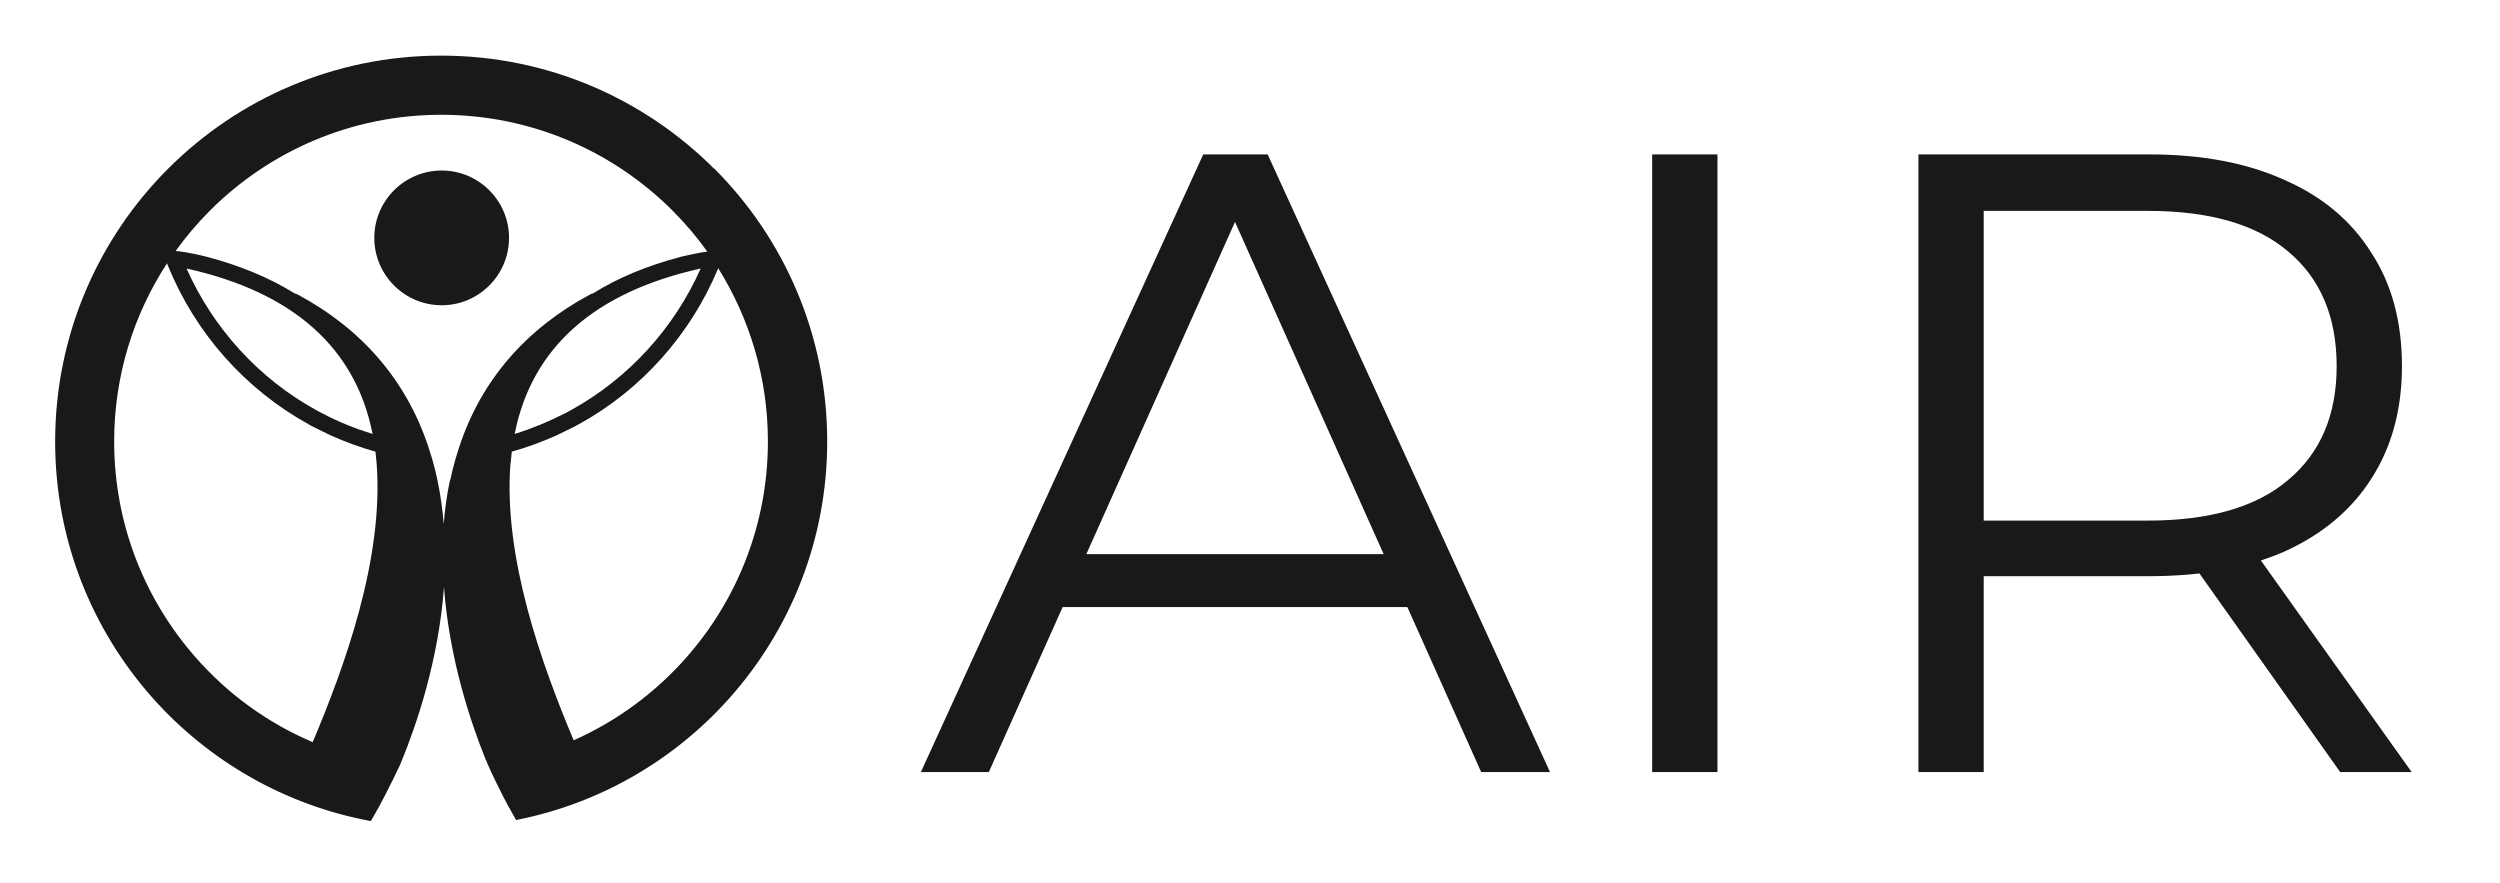
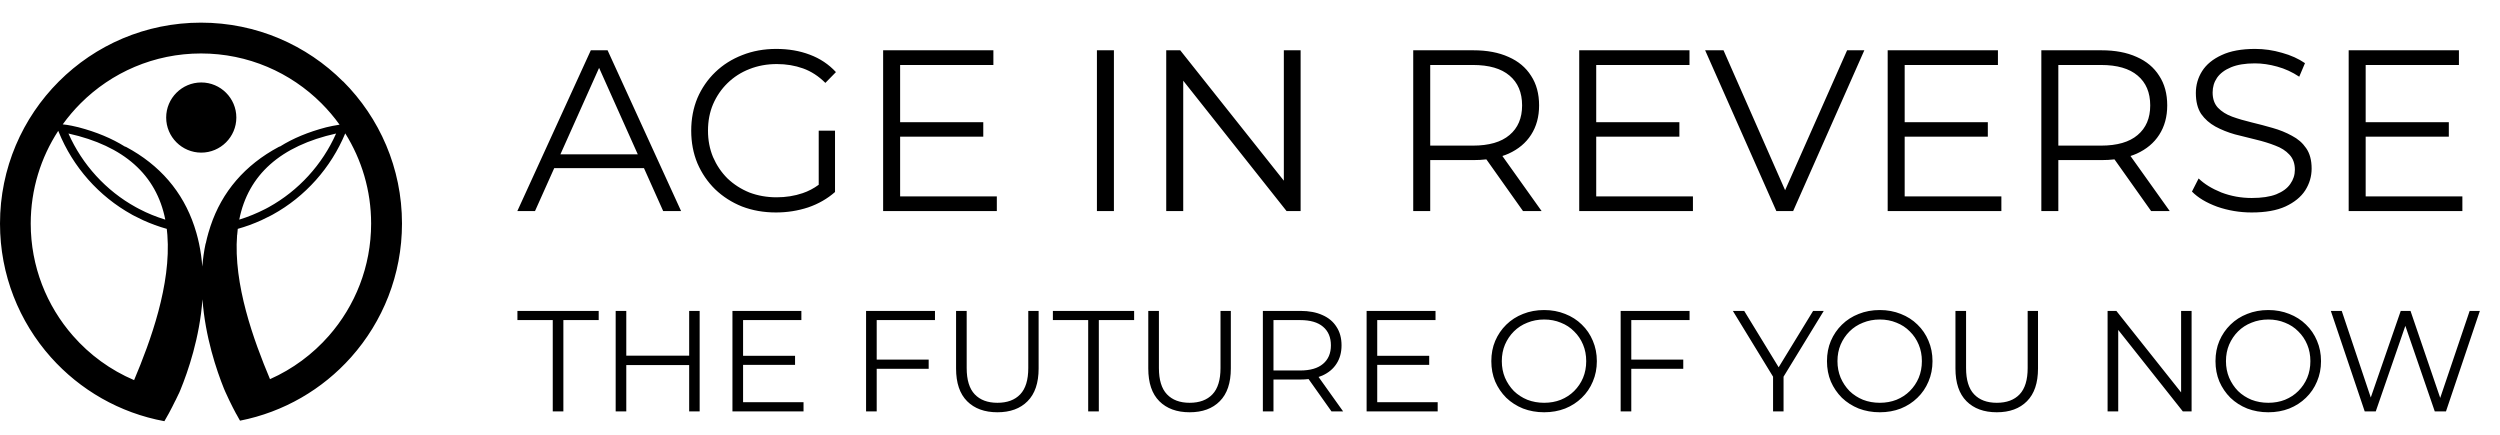
- <svg xmlns="http://www.w3.org/2000/svg" width="68" height="24" viewBox="0 0 68 24" fill="none">
-   <path fill-rule="evenodd" clip-rule="evenodd" d="M11.998 1.513C14.9 1.513 17.523 2.688 19.422 4.587L19.426 4.583C21.325 6.482 22.5 9.109 22.5 12.007C22.5 14.689 21.494 17.133 19.841 18.989C18.349 20.665 16.325 21.855 14.038 22.305C14.014 22.261 13.989 22.217 13.963 22.172C13.924 22.103 13.884 22.032 13.846 21.961H13.842C13.729 21.753 13.604 21.503 13.47 21.229C13.4 21.088 13.333 20.943 13.271 20.798C13.255 20.762 13.239 20.727 13.224 20.688C13.216 20.672 13.208 20.653 13.2 20.633L13.2 20.633C12.812 19.67 12.221 17.935 12.076 15.966C11.931 17.971 11.317 19.741 10.929 20.688C10.929 20.692 10.927 20.695 10.925 20.698C10.923 20.701 10.921 20.704 10.921 20.708C10.902 20.751 10.882 20.798 10.866 20.837C10.855 20.857 10.847 20.876 10.839 20.896C10.835 20.904 10.823 20.923 10.823 20.923C10.772 21.033 10.722 21.142 10.667 21.252H10.663C10.554 21.48 10.442 21.692 10.342 21.881C10.334 21.896 10.326 21.911 10.318 21.925C10.31 21.941 10.302 21.956 10.293 21.971C10.284 21.985 10.275 22 10.267 22.016C10.247 22.052 10.227 22.087 10.208 22.121C10.165 22.197 10.125 22.268 10.087 22.333C7.746 21.902 5.678 20.696 4.159 18.993C2.506 17.137 1.5 14.693 1.5 12.011C1.5 9.109 2.675 6.486 4.574 4.587C6.473 2.688 9.096 1.513 11.998 1.513ZM12.069 14.255C12.1 13.855 12.155 13.452 12.241 13.049H12.249C12.288 12.861 12.335 12.677 12.386 12.496L12.495 12.144C13.094 10.343 14.297 8.949 16.059 8.005C16.078 7.993 16.106 7.982 16.129 7.982C16.799 7.559 17.605 7.226 18.526 6.983C18.537 6.981 18.56 6.975 18.592 6.968C18.721 6.939 18.991 6.877 19.238 6.842C18.952 6.443 18.635 6.071 18.291 5.726C16.681 4.117 14.457 3.122 12.002 3.122C9.547 3.122 7.323 4.117 5.713 5.726C5.373 6.067 5.059 6.435 4.777 6.827C5.079 6.851 5.471 6.947 5.591 6.976C5.603 6.979 5.613 6.982 5.619 6.983C6.54 7.226 7.346 7.563 8.016 7.982C8.039 7.986 8.063 7.993 8.086 8.005C9.848 8.949 11.046 10.343 11.649 12.144L11.759 12.496C11.81 12.677 11.857 12.861 11.896 13.049C11.982 13.452 12.037 13.855 12.069 14.255ZM8.517 11.608C8.47 11.584 8.427 11.561 8.384 11.537H8.388C6.665 10.586 5.31 9.055 4.566 7.222L4.543 7.163C3.634 8.557 3.105 10.221 3.105 12.007C3.105 14.255 3.939 16.306 5.314 17.873C6.183 18.867 7.272 19.662 8.505 20.187C9.367 18.143 10.444 15.198 10.244 12.606C10.236 12.5 10.224 12.391 10.213 12.285C9.793 12.168 9.378 12.015 8.979 11.835L8.517 11.608ZM10.134 11.803C9.672 9.458 7.969 7.946 5.075 7.304C5.796 8.929 7.041 10.296 8.591 11.149C8.607 11.158 8.623 11.167 8.64 11.176C8.676 11.196 8.714 11.217 8.752 11.236L8.775 11.247C9.206 11.475 9.664 11.659 10.134 11.803ZM15.542 11.149C17.092 10.292 18.338 8.929 19.058 7.304C16.164 7.946 14.461 9.458 13.999 11.803C14.465 11.659 14.923 11.47 15.358 11.247C15.36 11.246 15.363 11.244 15.366 11.243C15.371 11.239 15.376 11.236 15.381 11.236C15.436 11.208 15.487 11.181 15.542 11.149ZM13.921 12.285C13.909 12.391 13.897 12.5 13.889 12.606H13.885C13.686 15.179 14.747 18.096 15.604 20.136C16.787 19.611 17.836 18.832 18.678 17.873C20.053 16.306 20.887 14.255 20.887 12.007C20.887 10.276 20.389 8.663 19.536 7.296C18.788 9.094 17.449 10.601 15.749 11.537C15.728 11.549 15.705 11.561 15.683 11.572C15.66 11.584 15.638 11.596 15.616 11.608L15.154 11.835C14.755 12.015 14.34 12.168 13.921 12.285ZM12.014 4.638C13.024 4.638 13.846 5.46 13.846 6.47C13.846 7.48 13.024 8.303 12.014 8.303C11.003 8.303 10.181 7.48 10.181 6.47C10.181 5.46 11.003 4.638 12.014 4.638Z" fill="#191919" />
-   <path d="M25.048 21L32.728 4.2H34.48L42.16 21H40.288L33.232 5.232H33.952L26.896 21H25.048ZM28.072 16.512L28.6 15.072H38.368L38.896 16.512H28.072Z" fill="#191919" />
-   <path d="M44.939 21V4.2H46.715V21H44.939Z" fill="#191919" />
-   <path d="M52.181 21V4.2H58.469C59.893 4.2 61.117 4.432 62.141 4.896C63.165 5.344 63.949 6 64.493 6.864C65.053 7.712 65.333 8.744 65.333 9.96C65.333 11.144 65.053 12.168 64.493 13.032C63.949 13.88 63.165 14.536 62.141 15C61.117 15.448 59.893 15.672 58.469 15.672H53.165L53.957 14.856V21H52.181ZM63.653 21L59.333 14.904H61.253L65.597 21H63.653ZM53.957 15L53.165 14.16H58.421C60.101 14.16 61.373 13.792 62.237 13.056C63.117 12.32 63.557 11.288 63.557 9.96C63.557 8.616 63.117 7.576 62.237 6.84C61.373 6.104 60.101 5.736 58.421 5.736H53.165L53.957 4.896V15Z" fill="#191919" />
+ <svg xmlns="http://www.w3.org/2000/svg" width="138" height="24" viewBox="0 0 138 24" fill="none">
+   <path fill-rule="evenodd" clip-rule="evenodd" d="M11.093 1.25C14.159 1.25 16.931 2.492 18.938 4.498L18.942 4.494C20.949 6.501 22.19 9.277 22.19 12.339C22.19 15.174 21.127 17.756 19.381 19.717C17.804 21.488 15.665 22.746 13.249 23.221C13.223 23.175 13.197 23.128 13.17 23.081C13.128 23.007 13.086 22.933 13.046 22.857H13.042C12.922 22.638 12.79 22.373 12.649 22.084C12.574 21.935 12.504 21.782 12.438 21.628C12.421 21.591 12.405 21.554 12.388 21.512C12.38 21.496 12.372 21.475 12.363 21.455C11.954 20.437 11.329 18.604 11.176 16.523C11.023 18.641 10.373 20.511 9.964 21.512C9.964 21.517 9.961 21.52 9.959 21.523C9.957 21.526 9.955 21.529 9.955 21.533C9.935 21.579 9.914 21.628 9.897 21.67C9.885 21.69 9.877 21.711 9.868 21.732L9.868 21.732C9.864 21.74 9.852 21.761 9.852 21.761C9.798 21.877 9.744 21.992 9.686 22.108H9.682C9.567 22.35 9.449 22.573 9.343 22.773L9.318 22.82C9.31 22.837 9.3 22.852 9.291 22.868C9.282 22.883 9.273 22.899 9.264 22.915L9.201 23.027C9.156 23.107 9.114 23.182 9.074 23.25C6.6 22.795 4.415 21.521 2.809 19.721C1.063 17.76 0 15.178 0 12.343C0 9.277 1.241 6.505 3.248 4.498C5.255 2.492 8.027 1.25 11.093 1.25ZM11.168 14.714C11.201 14.292 11.259 13.866 11.35 13.44H11.358C11.399 13.241 11.449 13.047 11.503 12.857L11.619 12.484C12.252 10.581 13.522 9.108 15.384 8.111C15.405 8.098 15.434 8.086 15.458 8.086C16.166 7.639 17.018 7.287 17.991 7.031C18.003 7.028 18.027 7.023 18.061 7.015C18.197 6.984 18.482 6.918 18.744 6.882C18.442 6.46 18.107 6.067 17.742 5.702C16.042 4.002 13.692 2.951 11.097 2.951C8.503 2.951 6.153 4.002 4.452 5.702C4.092 6.062 3.761 6.451 3.463 6.865C3.782 6.891 4.196 6.992 4.323 7.023L4.323 7.023L4.353 7.031C5.325 7.287 6.178 7.643 6.885 8.086C6.91 8.09 6.935 8.098 6.96 8.111C8.822 9.108 10.088 10.581 10.725 12.484L10.841 12.857C10.895 13.047 10.944 13.241 10.986 13.44C11.077 13.866 11.134 14.292 11.168 14.714ZM7.274 11.843L7.274 11.843H7.278C5.458 10.837 4.026 9.22 3.24 7.283L3.215 7.221C2.255 8.694 1.696 10.453 1.696 12.339C1.696 14.714 2.578 16.883 4.03 18.538C4.949 19.588 6.099 20.428 7.402 20.983C8.313 18.823 9.45 15.711 9.239 12.972C9.231 12.861 9.219 12.745 9.206 12.633C8.764 12.509 8.325 12.348 7.903 12.157L7.415 11.917C7.365 11.892 7.32 11.868 7.274 11.843ZM9.124 12.124C8.635 9.646 6.835 8.049 3.778 7.37C4.539 9.087 5.855 10.531 7.493 11.433C7.51 11.442 7.527 11.451 7.544 11.461L7.545 11.461L7.545 11.461L7.545 11.461C7.583 11.482 7.623 11.504 7.663 11.524L7.688 11.537C8.143 11.777 8.627 11.971 9.124 12.124ZM14.838 11.433C16.476 10.527 17.792 9.087 18.553 7.37C15.496 8.049 13.696 9.646 13.207 12.124C13.7 11.971 14.184 11.772 14.643 11.537L14.647 11.534L14.652 11.531C14.657 11.528 14.662 11.524 14.668 11.524C14.726 11.495 14.78 11.466 14.838 11.433ZM13.125 12.633C13.112 12.745 13.1 12.861 13.092 12.972H13.088C12.876 15.691 13.998 18.773 14.904 20.929C16.154 20.375 17.262 19.551 18.152 18.538C19.604 16.883 20.486 14.714 20.486 12.339C20.486 10.511 19.96 8.806 19.058 7.362C18.268 9.261 16.853 10.854 15.057 11.843C15.034 11.855 15.01 11.868 14.987 11.88C14.963 11.892 14.939 11.905 14.916 11.917L14.428 12.157C14.006 12.348 13.567 12.509 13.125 12.633ZM11.109 4.552C12.177 4.552 13.046 5.421 13.046 6.489C13.046 7.556 12.177 8.425 11.109 8.425C10.042 8.425 9.173 7.556 9.173 6.489C9.173 5.421 10.042 4.552 11.109 4.552ZM28.556 11.652L32.613 2.776H33.539L37.597 11.652H36.608L35.547 9.281H30.593L29.532 11.652H28.556ZM33.07 3.746L35.206 8.52H30.934L33.07 3.746ZM42.834 11.728C42.158 11.728 41.532 11.618 40.957 11.398C40.391 11.17 39.897 10.853 39.474 10.447C39.06 10.041 38.734 9.564 38.497 9.014C38.269 8.465 38.155 7.865 38.155 7.214C38.155 6.563 38.269 5.963 38.497 5.413C38.734 4.864 39.064 4.386 39.486 3.98C39.909 3.574 40.404 3.262 40.97 3.042C41.545 2.814 42.17 2.7 42.847 2.7C43.523 2.7 44.14 2.805 44.698 3.017C45.264 3.228 45.746 3.549 46.144 3.98L45.56 4.576C45.188 4.204 44.778 3.938 44.33 3.777C43.882 3.617 43.4 3.536 42.885 3.536C42.335 3.536 41.828 3.629 41.363 3.815C40.907 3.993 40.505 4.251 40.158 4.589C39.82 4.919 39.554 5.307 39.36 5.755C39.174 6.195 39.081 6.681 39.081 7.214C39.081 7.738 39.174 8.224 39.36 8.672C39.554 9.12 39.82 9.513 40.158 9.851C40.505 10.181 40.907 10.439 41.363 10.625C41.828 10.802 42.331 10.891 42.872 10.891C43.379 10.891 43.857 10.815 44.305 10.663C44.619 10.558 44.915 10.403 45.193 10.199V7.214H46.093V10.599C45.67 10.971 45.176 11.255 44.609 11.449C44.043 11.635 43.451 11.728 42.834 11.728ZM49.687 10.84V7.543H54.277V6.745H49.687V3.587H54.835V2.776H48.749V11.652H55.025V10.84H49.687ZM60.55 2.776H61.488V11.652H60.55V2.776ZM64.376 2.776H65.149L70.868 9.974V2.776H71.794V11.652H71.02L65.314 4.454V11.652H64.376V2.776ZM78.01 2.776H81.332C82.084 2.776 82.731 2.898 83.272 3.143C83.813 3.38 84.227 3.727 84.515 4.183C84.81 4.631 84.958 5.176 84.958 5.819C84.958 6.444 84.81 6.985 84.515 7.442C84.227 7.89 83.813 8.237 83.272 8.482C83.162 8.53 83.049 8.573 82.931 8.611L85.098 11.652H84.071L82.048 8.797C81.821 8.824 81.582 8.837 81.332 8.837H78.948V11.652H78.01V2.776ZM81.306 8.038H78.948V3.587H81.306C82.194 3.587 82.866 3.782 83.323 4.17C83.788 4.559 84.02 5.109 84.02 5.819C84.02 6.521 83.788 7.066 83.323 7.455C82.866 7.843 82.194 8.038 81.306 8.038ZM88.111 10.84V7.543H92.702V6.745H88.111V3.587H93.26V2.776H87.173V11.652H93.45V10.84H88.111ZM94.124 2.776H95.138L98.538 10.5L101.96 2.776H102.911L98.981 11.652H98.055L94.124 2.776ZM105.138 10.84V7.543H109.728V6.745H105.138V3.587H110.286V2.776H104.2V11.652H110.476V10.84H105.138ZM112.682 2.776H116.004C116.757 2.776 117.403 2.898 117.944 3.143C118.485 3.38 118.9 3.727 119.187 4.183C119.483 4.631 119.631 5.176 119.631 5.819C119.631 6.444 119.483 6.985 119.187 7.442C118.9 7.89 118.485 8.237 117.944 8.482C117.835 8.53 117.721 8.573 117.603 8.611L119.77 11.652H118.743L116.72 8.797C116.493 8.824 116.255 8.837 116.004 8.837H113.62V11.652H112.682V2.776ZM115.979 8.038H113.62V3.587H115.979C116.866 3.587 117.539 3.782 117.995 4.17C118.46 4.559 118.692 5.109 118.692 5.819C118.692 6.521 118.46 7.066 117.995 7.455C117.539 7.843 116.866 8.038 115.979 8.038ZM124.293 11.728C123.633 11.728 122.999 11.622 122.391 11.411C121.79 11.191 121.326 10.912 120.996 10.574L121.364 9.851C121.676 10.155 122.095 10.413 122.619 10.625C123.152 10.828 123.709 10.929 124.293 10.929C124.851 10.929 125.303 10.861 125.649 10.726C126.005 10.582 126.262 10.392 126.423 10.155C126.592 9.919 126.677 9.657 126.677 9.369C126.677 9.023 126.575 8.744 126.372 8.532C126.178 8.321 125.92 8.156 125.599 8.038C125.278 7.911 124.923 7.801 124.534 7.708C124.145 7.615 123.756 7.518 123.367 7.417C122.978 7.307 122.619 7.163 122.289 6.985C121.968 6.808 121.706 6.575 121.503 6.288C121.309 5.992 121.211 5.608 121.211 5.134C121.211 4.695 121.326 4.293 121.554 3.93C121.79 3.558 122.15 3.262 122.632 3.042C123.113 2.814 123.731 2.7 124.483 2.7C124.982 2.7 125.476 2.771 125.967 2.915C126.457 3.05 126.879 3.241 127.235 3.486L126.918 4.234C126.537 3.98 126.131 3.794 125.7 3.676C125.278 3.558 124.868 3.498 124.47 3.498C123.938 3.498 123.498 3.57 123.152 3.714C122.805 3.858 122.547 4.052 122.378 4.297C122.217 4.534 122.137 4.804 122.137 5.109C122.137 5.455 122.234 5.734 122.429 5.946C122.632 6.157 122.894 6.322 123.215 6.44C123.545 6.559 123.904 6.664 124.293 6.757C124.682 6.85 125.066 6.952 125.447 7.062C125.835 7.171 126.191 7.315 126.512 7.493C126.841 7.662 127.103 7.89 127.298 8.177C127.501 8.465 127.602 8.841 127.602 9.306C127.602 9.737 127.484 10.139 127.247 10.511C127.011 10.874 126.647 11.17 126.157 11.398C125.675 11.618 125.054 11.728 124.293 11.728ZM130.585 10.84V7.543H135.175V6.745H130.585V3.587H135.733V2.776H129.647V11.652H135.923V10.84H130.585ZM30.512 17.669V22.709H31.098V17.669H33.048V17.162H28.562V17.669H30.512ZM38.621 17.162H38.042V19.634H34.571V17.162H33.985V22.709H34.571V20.15H38.042V22.709H38.621V17.162ZM41.018 20.142V22.202H44.355V22.709H40.431V17.162H44.236V17.669H41.018V19.642H43.887V20.142H41.018ZM48.394 20.356V22.709H47.807V17.162H51.611V17.669H48.394V19.849H51.263V20.356H48.394ZM53.385 22.147C53.792 22.554 54.349 22.757 55.057 22.757C55.765 22.757 56.32 22.554 56.721 22.147C57.128 21.74 57.332 21.138 57.332 20.34V17.162H56.761V20.316C56.761 20.971 56.613 21.455 56.317 21.766C56.021 22.078 55.601 22.234 55.057 22.234C54.518 22.234 54.101 22.078 53.805 21.766C53.509 21.455 53.361 20.971 53.361 20.316V17.162H52.775V20.34C52.775 21.138 52.978 21.74 53.385 22.147ZM60.068 17.669V22.709H60.655V17.669H62.604V17.162H58.119V17.669H60.068ZM63.996 22.147C64.403 22.554 64.96 22.757 65.668 22.757C66.376 22.757 66.931 22.554 67.332 22.147C67.739 21.74 67.942 21.138 67.942 20.34V17.162H67.372V20.316C67.372 20.971 67.224 21.455 66.928 21.766C66.632 22.078 66.212 22.234 65.668 22.234C65.129 22.234 64.712 22.078 64.416 21.766C64.12 21.455 63.972 20.971 63.972 20.316V17.162H63.385V20.34C63.385 21.138 63.589 21.74 63.996 22.147ZM69.71 17.162V22.709H70.296V20.95H71.786C71.942 20.95 72.092 20.942 72.234 20.925L73.498 22.709H74.14L72.785 20.809C72.859 20.785 72.93 20.758 72.999 20.728C73.337 20.575 73.596 20.358 73.775 20.078C73.96 19.793 74.053 19.455 74.053 19.064C74.053 18.662 73.96 18.322 73.775 18.042C73.596 17.756 73.337 17.54 72.999 17.392C72.66 17.238 72.256 17.162 71.786 17.162H69.71ZM70.296 20.451H71.77C72.325 20.451 72.745 20.329 73.03 20.086C73.321 19.843 73.466 19.503 73.466 19.064C73.466 18.62 73.321 18.277 73.03 18.034C72.745 17.791 72.325 17.669 71.77 17.669H70.296V20.451ZM76.023 20.142V22.202H79.36V22.709H75.437V17.162H79.241V17.669H76.023V19.642H78.892V20.142H76.023ZM84.072 22.551C84.432 22.688 84.82 22.757 85.237 22.757C85.655 22.757 86.04 22.688 86.394 22.551C86.749 22.408 87.055 22.21 87.314 21.957C87.578 21.703 87.781 21.404 87.924 21.061C88.072 20.718 88.146 20.343 88.146 19.936C88.146 19.529 88.072 19.154 87.924 18.81C87.781 18.467 87.578 18.168 87.314 17.915C87.055 17.661 86.749 17.466 86.394 17.328C86.04 17.186 85.655 17.114 85.237 17.114C84.815 17.114 84.426 17.186 84.072 17.328C83.719 17.466 83.409 17.664 83.145 17.923C82.886 18.176 82.683 18.475 82.535 18.818C82.392 19.156 82.321 19.529 82.321 19.936C82.321 20.343 82.392 20.718 82.535 21.061C82.683 21.399 82.886 21.698 83.145 21.957C83.409 22.21 83.719 22.408 84.072 22.551ZM86.157 22.068C85.877 22.178 85.57 22.234 85.237 22.234C84.905 22.234 84.596 22.178 84.31 22.068C84.025 21.951 83.777 21.79 83.565 21.584C83.359 21.373 83.195 21.127 83.074 20.847C82.958 20.567 82.9 20.263 82.9 19.936C82.9 19.603 82.958 19.299 83.074 19.024C83.195 18.744 83.359 18.501 83.565 18.295C83.777 18.084 84.025 17.923 84.31 17.812C84.596 17.695 84.905 17.637 85.237 17.637C85.57 17.637 85.877 17.695 86.157 17.812C86.442 17.923 86.688 18.084 86.894 18.295C87.105 18.501 87.269 18.744 87.385 19.024C87.501 19.299 87.559 19.603 87.559 19.936C87.559 20.269 87.501 20.575 87.385 20.855C87.269 21.13 87.105 21.373 86.894 21.584C86.688 21.79 86.442 21.951 86.157 22.068ZM90.047 20.356V22.709H89.46V17.162H93.264V17.669H90.047V19.849H92.916V20.356H90.047ZM97.873 20.793V22.709H98.452V20.793L100.671 17.162H100.084L98.182 20.274L96.28 17.162H95.654L97.873 20.793ZM102.601 22.551C102.96 22.688 103.348 22.757 103.766 22.757C104.183 22.757 104.569 22.688 104.923 22.551C105.277 22.408 105.583 22.21 105.842 21.957C106.106 21.703 106.309 21.404 106.452 21.061C106.6 20.718 106.674 20.343 106.674 19.936C106.674 19.529 106.6 19.154 106.452 18.81C106.309 18.467 106.106 18.168 105.842 17.915C105.583 17.661 105.277 17.466 104.923 17.328C104.569 17.186 104.183 17.114 103.766 17.114C103.343 17.114 102.954 17.186 102.601 17.328C102.247 17.466 101.937 17.664 101.673 17.923C101.414 18.176 101.211 18.475 101.063 18.818C100.92 19.156 100.849 19.529 100.849 19.936C100.849 20.343 100.92 20.718 101.063 21.061C101.211 21.399 101.414 21.698 101.673 21.957C101.937 22.21 102.247 22.408 102.601 22.551ZM104.685 22.068C104.405 22.178 104.098 22.234 103.766 22.234C103.433 22.234 103.124 22.178 102.838 22.068C102.553 21.951 102.305 21.79 102.093 21.584C101.887 21.373 101.723 21.127 101.602 20.847C101.486 20.567 101.428 20.263 101.428 19.936C101.428 19.603 101.486 19.299 101.602 19.024C101.723 18.744 101.887 18.501 102.093 18.295C102.305 18.084 102.553 17.923 102.838 17.812C103.124 17.695 103.433 17.637 103.766 17.637C104.098 17.637 104.405 17.695 104.685 17.812C104.97 17.923 105.216 18.084 105.422 18.295C105.633 18.501 105.797 18.744 105.913 19.024C106.029 19.299 106.088 19.603 106.088 19.936C106.088 20.269 106.029 20.575 105.913 20.855C105.797 21.13 105.633 21.373 105.422 21.584C105.216 21.79 104.97 21.951 104.685 22.068ZM108.551 22.147C108.958 22.554 109.515 22.757 110.223 22.757C110.931 22.757 111.486 22.554 111.888 22.147C112.295 21.74 112.498 21.138 112.498 20.34V17.162H111.927V20.316C111.927 20.971 111.779 21.455 111.484 21.766C111.188 22.078 110.768 22.234 110.223 22.234C109.685 22.234 109.267 22.078 108.971 21.766C108.675 21.455 108.527 20.971 108.527 20.316V17.162H107.941V20.34C107.941 21.138 108.144 21.74 108.551 22.147ZM116.823 17.162H116.339V22.709H116.926V18.211L120.492 22.709H120.976V17.162H120.397V21.661L116.823 17.162ZM124.046 22.551C124.406 22.688 124.794 22.757 125.211 22.757C125.629 22.757 126.014 22.688 126.368 22.551C126.722 22.408 127.029 22.21 127.288 21.957C127.552 21.703 127.755 21.404 127.898 21.061C128.046 20.718 128.12 20.343 128.12 19.936C128.12 19.529 128.046 19.154 127.898 18.81C127.755 18.467 127.552 18.168 127.288 17.915C127.029 17.661 126.722 17.466 126.368 17.328C126.014 17.186 125.629 17.114 125.211 17.114C124.789 17.114 124.4 17.186 124.046 17.328C123.692 17.466 123.383 17.664 123.119 17.923C122.86 18.176 122.657 18.475 122.509 18.818C122.366 19.156 122.295 19.529 122.295 19.936C122.295 20.343 122.366 20.718 122.509 21.061C122.657 21.399 122.86 21.698 123.119 21.957C123.383 22.21 123.692 22.408 124.046 22.551ZM126.131 22.068C125.851 22.178 125.544 22.234 125.211 22.234C124.878 22.234 124.569 22.178 124.284 22.068C123.999 21.951 123.75 21.79 123.539 21.584C123.333 21.373 123.169 21.127 123.048 20.847C122.932 20.567 122.873 20.263 122.873 19.936C122.873 19.603 122.932 19.299 123.048 19.024C123.169 18.744 123.333 18.501 123.539 18.295C123.75 18.084 123.999 17.923 124.284 17.812C124.569 17.695 124.878 17.637 125.211 17.637C125.544 17.637 125.851 17.695 126.131 17.812C126.416 17.923 126.662 18.084 126.868 18.295C127.079 18.501 127.243 18.744 127.359 19.024C127.475 19.299 127.533 19.603 127.533 19.936C127.533 20.269 127.475 20.575 127.359 20.855C127.243 21.13 127.079 21.373 126.868 21.584C126.662 21.79 126.416 21.951 126.131 22.068ZM129.264 17.162H128.662L130.532 22.709H131.142L132.775 17.986L134.399 22.709H135.018L136.888 17.162H136.325L134.7 21.965L133.06 17.162H132.521L130.867 21.942L129.264 17.162Z" fill="black" />
</svg>
